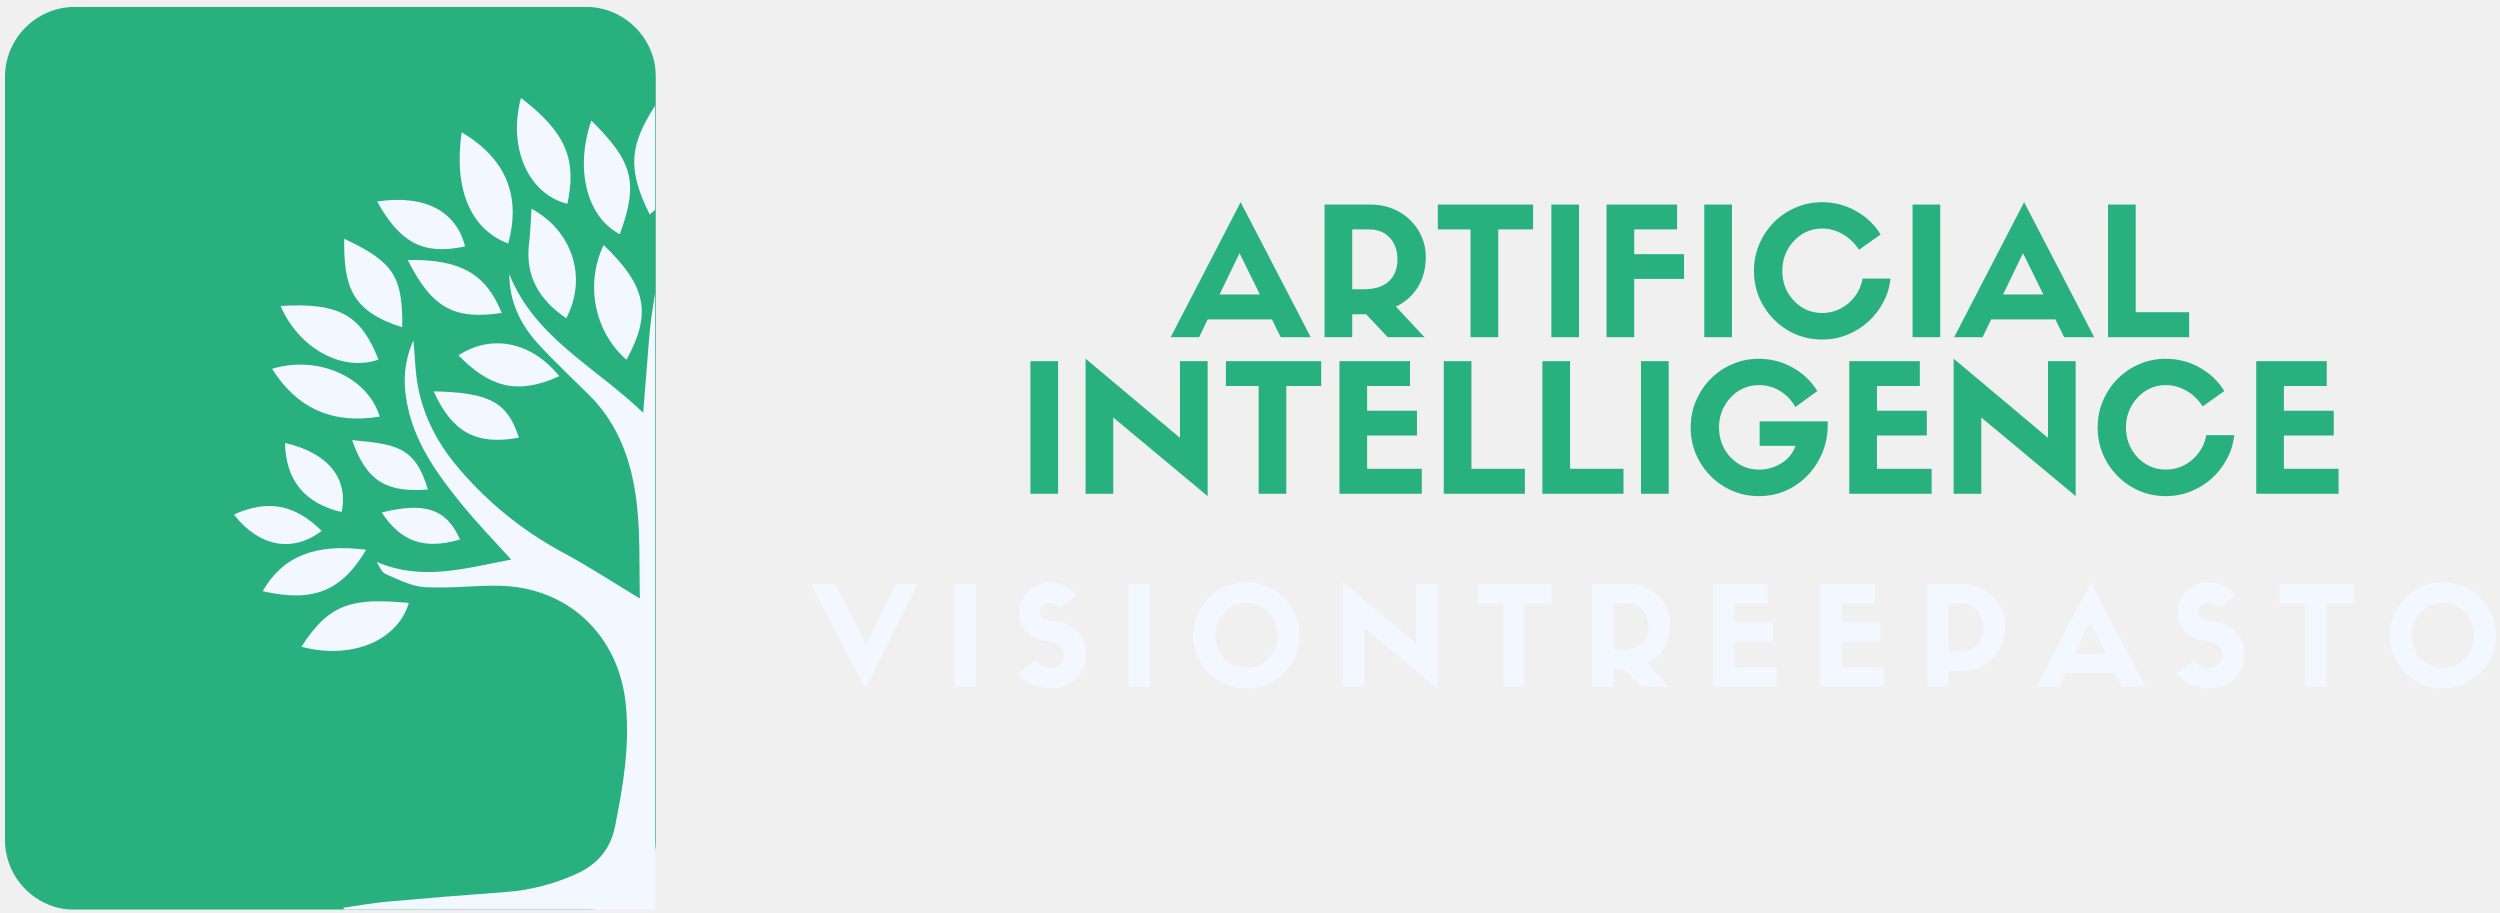
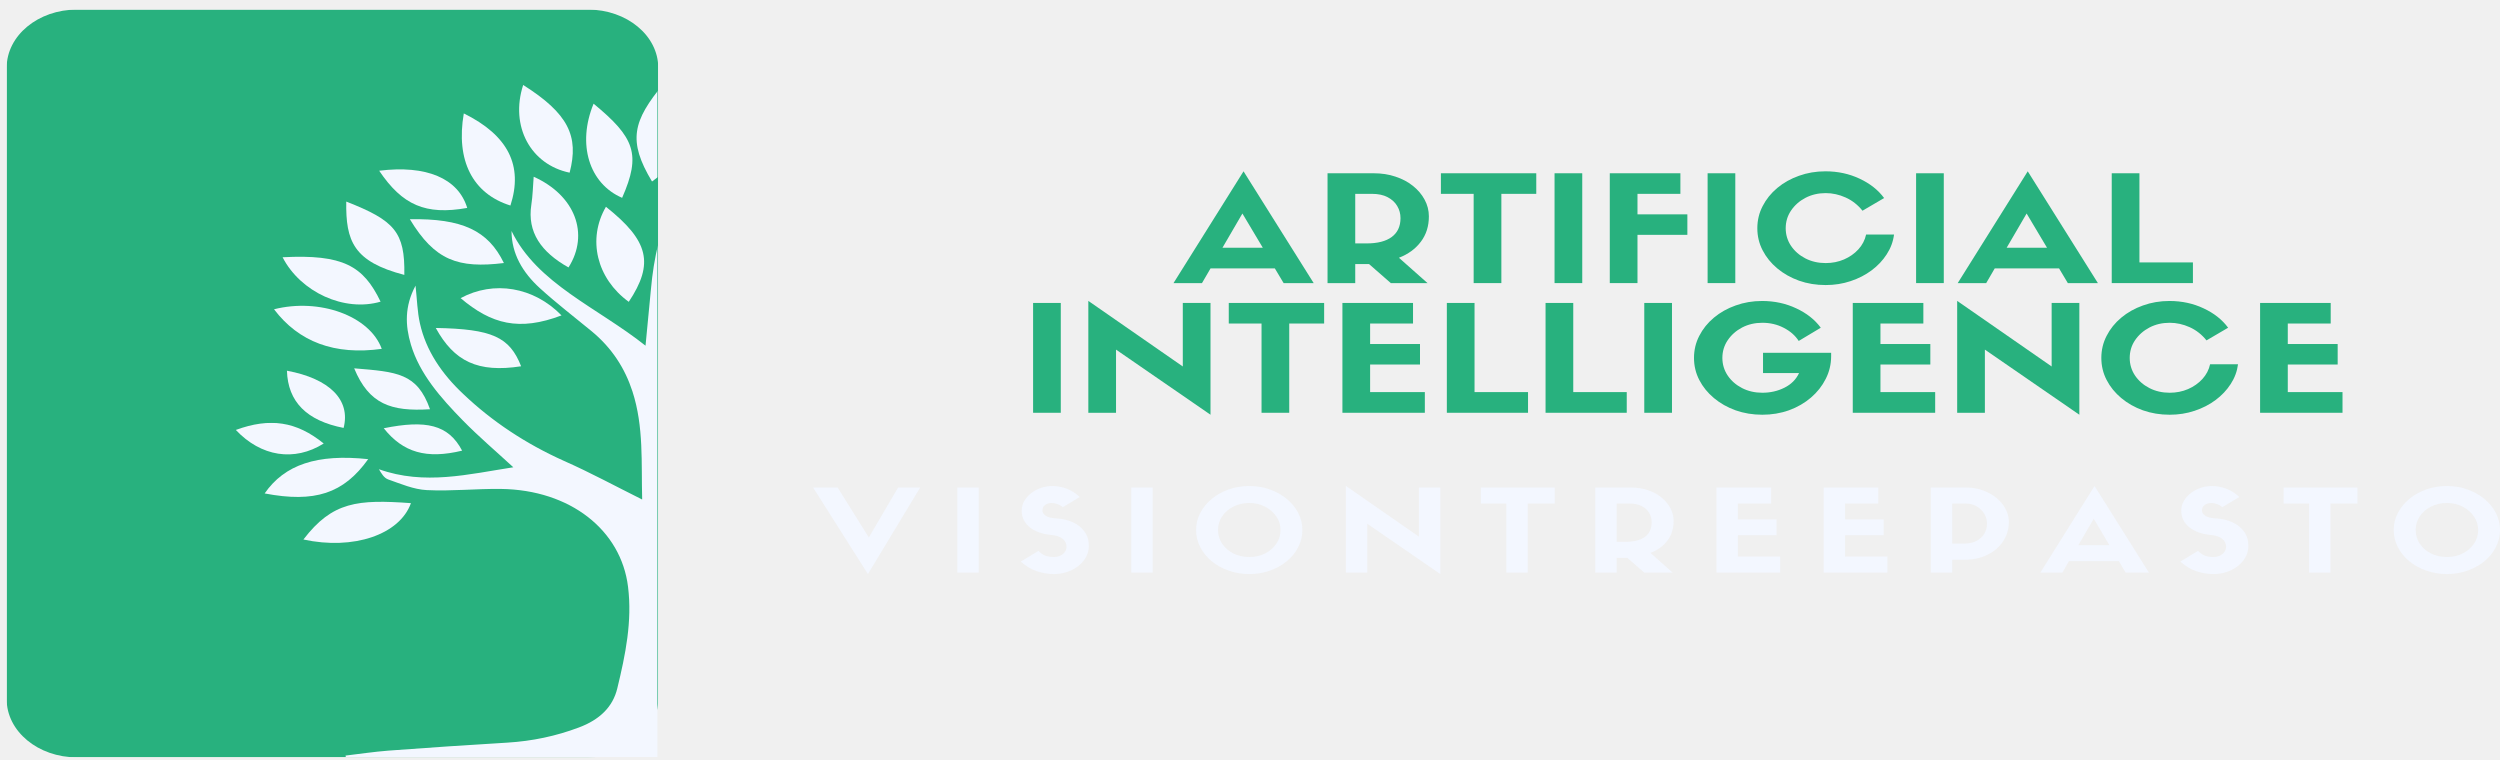
- <svg xmlns="http://www.w3.org/2000/svg" width="463" height="169" viewBox="0 0 463 169" fill="none">
-   <mask id="mask0_240_1175" style="mask-type:luminance" maskUnits="userSpaceOnUse" x="0" y="0" width="122" height="169">
-     <path d="M0.443 0.807H121.474V168.932H0.443V0.807Z" fill="white" />
+ <svg xmlns="http://www.w3.org/2000/svg" width="270" height="82" viewBox="0 0 270 82" fill="none">
+   <mask id="mask0_240_1175" style="mask-type:luminance" maskUnits="userSpaceOnUse" x="0" y="0" width="72" height="82">
+     <path d="M0.443 0.807H71.09V82H0.443V0.807Z" fill="white" />
  </mask>
  <g mask="url(#mask0_240_1175)">
-     <mask id="mask1_240_1175" style="mask-type:luminance" maskUnits="userSpaceOnUse" x="0" y="1" width="122" height="168">
-       <path d="M13.917 1.276H108.474C115.657 1.276 121.474 7.099 121.474 14.276V155.511C121.474 162.688 115.657 168.511 108.474 168.511H13.917C6.735 168.511 0.917 162.688 0.917 155.511V14.276C0.917 7.099 6.735 1.276 13.917 1.276Z" fill="white" />
+     <mask id="mask1_240_1175" style="mask-type:luminance" maskUnits="userSpaceOnUse" x="0" y="1" width="72" height="81">
+       <path d="M8.308 1.034H63.502C67.694 1.034 71.09 3.846 71.09 7.312V75.518C71.09 78.984 67.694 81.796 63.502 81.796H8.308C4.116 81.796 0.72 78.984 0.72 75.518V7.312C0.72 3.846 4.116 1.034 8.308 1.034Z" fill="white" />
    </mask>
    <g mask="url(#mask1_240_1175)">
-       <path d="M0.917 1.276H121.474V168.464H0.917V1.276Z" fill="#28B17E" />
+       <path d="M0.72 1.034H71.09V81.774H0.72V1.034Z" fill="#28B17E" />
    </g>
  </g>
-   <mask id="mask2_240_1175" style="mask-type:luminance" maskUnits="userSpaceOnUse" x="62" y="36" width="60" height="133">
-     <path d="M62.667 36.334H121.318V168.807H62.667V36.334Z" fill="white" />
+   <mask id="mask2_240_1175" style="mask-type:luminance" maskUnits="userSpaceOnUse" x="36" y="17" width="35" height="65">
+     <path d="M36.764 17.964H70.999V81.94H36.764V17.964Z" fill="white" />
  </mask>
  <g mask="url(#mask2_240_1175)">
-     <path d="M130.177 36.875C126.875 41.354 125.474 46.557 125.323 51.943C125.047 61.594 125.245 71.276 125.245 81.156C125.615 80.979 125.922 80.927 126.026 80.755C130.302 73.86 136.526 68.927 142.813 64.047C147.068 60.735 150.073 56.61 151.11 51.214C151.167 51.005 151.255 50.813 151.386 50.641C151.443 50.542 151.583 50.49 151.813 50.334C152.099 51.886 152.12 53.443 151.886 55.005C151.646 56.568 151.162 58.047 150.427 59.443C148.401 63.532 145.083 66.485 141.615 69.271C136.229 73.568 131.464 78.453 129.422 85.188C128.276 89.162 127.568 93.214 127.302 97.344C126.953 101.875 127.219 106.453 127.219 111.24C128.297 110.427 129.292 109.521 130.406 108.844C135.307 105.781 140.313 102.88 145.141 99.714C152.344 95.078 158.313 89.188 163.052 82.058C166.005 77.558 167.818 72.656 167.802 67.188C167.797 66.839 167.906 66.521 168.125 66.245C169.688 69.297 169.521 72.49 168.849 75.698C167.323 83 163.042 88.823 158.365 94.365C155.787 97.417 153.026 100.302 150.151 103.485C158.745 104.933 167.151 107.933 176.24 103.453C175.766 104.427 175.636 104.948 175.323 105.308C174.318 106.459 173.115 107.344 171.714 107.953C170.318 108.568 168.854 108.854 167.323 108.813C162.958 108.813 158.599 108.443 154.24 108.438C139.948 108.438 130.115 117.927 129.432 132.177C129.094 139.245 130.078 146.141 131.557 153.016C132.38 156.88 134.63 159.49 138.063 161.302C143.349 164.099 149.073 165.089 154.932 165.599C163.62 166.328 172.302 167.058 180.985 167.781C181.578 167.844 182.11 168.063 182.578 168.433H63.672L63.615 168.11C66.255 167.735 68.896 167.25 71.558 167C78.886 166.339 86.219 165.745 93.563 165.214C98.162 164.875 102.557 163.75 106.75 161.844C110.646 160.099 113.078 157.214 113.896 153.089C115.401 145.594 116.682 138.104 115.886 130.354C114.599 117.677 105.182 108.683 92.375 108.479C87.802 108.406 83.209 109.016 78.656 108.74C76.224 108.594 73.823 107.334 71.505 106.354C70.729 106.021 70.25 105.005 69.792 104.068C78.229 107.719 86.386 105.177 94.662 103.636C91.474 100.089 88.24 96.761 85.339 93.183C81.203 88.073 77.328 82.75 75.709 76.193C74.651 71.896 74.526 67.646 76.568 63.016C76.854 66.156 76.896 68.834 77.375 71.433C78.484 77.479 81.38 82.703 85.422 87.276C90.734 93.38 96.948 98.365 104.063 102.224C108.948 104.834 113.599 107.891 118.458 110.818C118.307 110.943 118.5 110.854 118.5 110.776C118.313 102.714 118.828 94.594 116.703 86.672C115.323 81.547 112.938 76.979 109.141 73.198C105.943 70.016 102.63 66.943 99.599 63.61C96.37 60.057 94.339 55.875 94.328 50.792C99.052 62.573 110.224 67.896 119.12 76.443C119.49 71.802 119.818 67.849 120.115 63.922C120.641 56.844 121.813 49.896 124.839 43.407C125.802 41.49 126.932 39.682 128.229 37.979C128.63 37.432 129.563 37.271 130.25 36.938L130.177 36.875Z" fill="#F3F7FF" />
+     <path d="M76.17 18.226C74.243 20.389 73.425 22.901 73.337 25.502C73.175 30.163 73.291 34.839 73.291 39.61C73.507 39.525 73.686 39.5 73.747 39.417C76.243 36.087 79.876 33.705 83.545 31.348C86.029 29.748 87.783 27.756 88.388 25.15C88.422 25.049 88.473 24.956 88.549 24.873C88.583 24.826 88.665 24.8 88.799 24.725C88.966 25.475 88.978 26.227 88.841 26.981C88.701 27.736 88.419 28.45 87.99 29.124C86.807 31.099 84.871 32.525 82.846 33.87C79.703 35.946 76.921 38.305 75.729 41.557C75.06 43.476 74.647 45.433 74.492 47.428C74.288 49.616 74.443 51.827 74.443 54.139C75.072 53.746 75.653 53.308 76.304 52.981C79.165 51.502 82.086 50.102 84.904 48.572C89.109 46.334 92.593 43.489 95.359 40.045C97.083 37.872 98.141 35.505 98.132 32.864C98.129 32.696 98.193 32.542 98.32 32.409C99.233 33.883 99.135 35.425 98.743 36.974C97.852 40.501 95.353 43.313 92.623 45.989C91.118 47.463 89.507 48.856 87.829 50.393C92.845 51.093 97.752 52.541 103.057 50.378C102.78 50.849 102.704 51.1 102.522 51.274C101.935 51.83 101.233 52.257 100.415 52.551C99.6 52.848 98.746 52.986 97.852 52.966C95.305 52.966 92.76 52.788 90.215 52.785C81.873 52.785 76.133 57.368 75.735 64.25C75.538 67.663 76.112 70.993 76.976 74.313C77.456 76.18 78.769 77.44 80.773 78.315C83.859 79.666 87.2 80.144 90.62 80.39C95.691 80.742 100.759 81.094 105.827 81.444C106.173 81.474 106.483 81.58 106.757 81.759H37.35L37.317 81.603C38.858 81.421 40.4 81.188 41.953 81.067C46.231 80.747 50.511 80.461 54.798 80.204C57.482 80.041 60.048 79.497 62.495 78.577C64.769 77.734 66.189 76.341 66.666 74.349C67.545 70.729 68.293 67.112 67.828 63.37C67.077 57.247 61.58 52.904 54.105 52.805C51.435 52.77 48.754 53.065 46.097 52.931C44.677 52.861 43.276 52.252 41.923 51.779C41.47 51.618 41.19 51.128 40.922 50.675C45.847 52.438 50.608 51.211 55.439 50.466C53.579 48.753 51.691 47.146 49.997 45.418C47.584 42.951 45.322 40.38 44.376 37.213C43.759 35.138 43.686 33.086 44.878 30.85C45.045 32.366 45.069 33.659 45.349 34.914C45.996 37.835 47.687 40.357 50.046 42.566C53.147 45.514 56.774 47.921 60.927 49.785C63.778 51.045 66.493 52.521 69.33 53.935C69.241 53.995 69.354 53.952 69.354 53.915C69.245 50.021 69.546 46.1 68.305 42.274C67.499 39.799 66.107 37.593 63.891 35.767C62.024 34.23 60.091 32.746 58.321 31.136C56.436 29.421 55.251 27.401 55.245 24.946C58.002 30.636 64.523 33.206 69.716 37.334C69.932 35.093 70.123 33.184 70.296 31.287C70.603 27.869 71.287 24.514 73.054 21.38C73.616 20.454 74.276 19.581 75.033 18.759C75.267 18.495 75.811 18.417 76.213 18.256L76.17 18.226Z" fill="#F3F7FF" />
  </g>
-   <mask id="mask3_240_1175" style="mask-type:luminance" maskUnits="userSpaceOnUse" x="117" y="17" width="5" height="24">
-     <path d="M117.333 17.807H121.318V40.333H117.333V17.807Z" fill="white" />
+   <mask id="mask3_240_1175" style="mask-type:luminance" maskUnits="userSpaceOnUse" x="68" y="9" width="3" height="11">
+     <path d="M68.673 9.017H70.999V19.896H68.673V9.017Z" fill="white" />
  </mask>
  <g mask="url(#mask3_240_1175)">
-     <path d="M120.323 39.724C115.766 30.557 116.792 26.177 122.459 17.854C128.026 26.656 127.855 33.323 120.323 39.724Z" fill="#F3F7FF" />
+     <path d="M70.418 19.601C67.758 15.175 68.357 13.059 71.664 9.04C74.914 13.291 74.814 16.51 70.418 19.601Z" fill="#F3F7FF" />
  </g>
-   <path d="M85.5 24.5C93.719 29.412 96.516 36.188 94.125 45.099C87.141 42.469 83.99 35.042 85.5 24.5Z" fill="#F3F7FF" />
-   <path d="M111.797 45.38C119.74 53 120.74 58.052 116.021 66.636C110.073 61.417 108.323 52.609 111.797 45.38Z" fill="#F3F7FF" />
-   <path d="M70.318 77.151C61.584 78.62 54.969 75.604 50.386 68.302C58.787 65.734 68.079 69.755 70.318 77.151Z" fill="#F3F7FF" />
-   <mask id="mask4_240_1175" style="mask-type:luminance" maskUnits="userSpaceOnUse" x="94" y="17" width="13" height="22">
-     <path d="M94.667 17.807H106.667V39H94.667V17.807Z" fill="white" />
+   <path d="M50.091 12.249C54.889 14.621 56.521 17.893 55.126 22.197C51.049 20.927 49.21 17.34 50.091 12.249Z" fill="#F3F7FF" />
+   <path d="M65.441 22.333C70.078 26.013 70.661 28.453 67.907 32.598C64.435 30.078 63.413 25.824 65.441 22.333Z" fill="#F3F7FF" />
+   <path d="M41.229 37.676C36.131 38.385 32.27 36.929 29.595 33.402C34.498 32.162 39.922 34.104 41.229 37.676Z" fill="#F3F7FF" />
+   <mask id="mask4_240_1175" style="mask-type:luminance" maskUnits="userSpaceOnUse" x="55" y="9" width="8" height="11">
+     <path d="M55.442 9.017H62.447V19.252H55.442V9.017Z" fill="white" />
  </mask>
  <g mask="url(#mask4_240_1175)">
-     <path d="M96.485 18.141C104.834 24.531 106.849 29.562 105.078 37.75C97.854 35.943 94.016 27.359 96.485 18.141Z" fill="#F3F7FF" />
+     <path d="M56.503 9.178C61.377 12.264 62.553 14.694 61.519 18.648C57.303 17.775 55.062 13.63 56.503 9.178Z" fill="#F3F7FF" />
  </g>
-   <path d="M109.51 22.323C117.109 29.891 118.349 33.636 114.792 43.375C108.677 40.198 106.427 31.38 109.51 22.323Z" fill="#F3F7FF" />
-   <path d="M55.823 119.787C61.193 111.302 65.865 110.797 75.719 111.656C73.62 118.719 65.058 122.214 55.823 119.787Z" fill="#F3F7FF" />
-   <path d="M104.87 58.943C99.797 55.505 97.208 51.057 97.995 44.912C98.255 42.88 98.287 40.818 98.427 38.662C106.083 42.802 108.802 51.453 104.87 58.943Z" fill="#F3F7FF" />
-   <path d="M70.099 66.599C63.406 68.964 55.302 64.484 51.969 56.667C63.167 55.964 66.917 58.594 70.099 66.599Z" fill="#F3F7FF" />
-   <path d="M67.808 101.818C63.25 109.521 57.927 111.62 48.651 109.484C52.339 103.042 58.355 100.594 67.808 101.818Z" fill="#F3F7FF" />
-   <path d="M74.495 60.615C65.094 57.656 63.636 53.047 63.75 44.214C72.672 48.443 74.641 50.99 74.495 60.615Z" fill="#F3F7FF" />
-   <path d="M75.516 48.156C85.208 47.974 90 50.677 92.917 57.958C84.438 59.208 80.13 57.386 75.516 48.156Z" fill="#F3F7FF" />
-   <path d="M103.578 69.672C95.74 73.26 90.615 71.651 84.906 65.807C91.047 61.802 98.438 63.286 103.578 69.672Z" fill="#F3F7FF" />
-   <path d="M86.13 45.636C78.396 47.307 74.13 44.99 69.839 37.318C78.552 36 84.469 39.011 86.13 45.636Z" fill="#F3F7FF" />
-   <path d="M80.312 72.479C90.729 72.708 93.963 74.474 96.104 81.047C88.099 82.552 83.703 79.953 80.312 72.479Z" fill="#F3F7FF" />
-   <path d="M63.261 94.833C56.427 93.224 52.948 88.99 52.776 82.042C60.688 83.823 64.589 88.578 63.261 94.833Z" fill="#F3F7FF" />
-   <path d="M79.245 90.656C72.047 91.198 67.964 89.547 65.214 81.505C73.12 82.302 76.87 82.537 79.245 90.656Z" fill="#F3F7FF" />
-   <mask id="mask5_240_1175" style="mask-type:luminance" maskUnits="userSpaceOnUse" x="43" y="93" width="17" height="9">
-     <path d="M43.318 93.667H60V101.667H43.318V93.667Z" fill="white" />
+   <path d="M64.107 11.198C68.542 14.853 69.266 16.661 67.189 21.365C63.62 19.83 62.307 15.572 64.107 11.198Z" fill="#F3F7FF" />
+   <path d="M32.769 58.266C35.903 54.169 38.63 53.925 44.382 54.34C43.157 57.75 38.159 59.438 32.769 58.266Z" fill="#F3F7FF" />
+   <path d="M61.398 28.883C58.437 27.223 56.926 25.075 57.385 22.107C57.537 21.126 57.555 20.13 57.637 19.088C62.106 21.088 63.693 25.266 61.398 28.883Z" fill="#F3F7FF" />
+   <path d="M41.102 32.58C37.195 33.722 32.465 31.559 30.519 27.784C37.055 27.444 39.244 28.714 41.102 32.58Z" fill="#F3F7FF" />
+   <path d="M39.764 49.589C37.104 53.309 33.997 54.322 28.582 53.291C30.735 50.18 34.246 48.997 39.764 49.589Z" fill="#F3F7FF" />
+   <path d="M43.667 29.69C38.18 28.261 37.329 26.035 37.396 21.77C42.603 23.812 43.752 25.042 43.667 29.69Z" fill="#F3F7FF" />
+   <path d="M44.264 23.674C49.921 23.585 52.718 24.891 54.421 28.407C49.471 29.011 46.957 28.131 44.264 23.674Z" fill="#F3F7FF" />
+   <path d="M60.644 34.064C56.068 35.797 53.077 35.02 49.745 32.198C53.329 30.264 57.643 30.98 60.644 34.064Z" fill="#F3F7FF" />
+   <path d="M50.459 22.456C45.945 23.264 43.455 22.145 40.95 18.439C46.036 17.803 49.489 19.257 50.459 22.456Z" fill="#F3F7FF" />
+   <path d="M47.063 35.42C53.144 35.531 55.032 36.383 56.281 39.557C51.608 40.284 49.043 39.029 47.063 35.42Z" fill="#F3F7FF" />
+   <path d="M37.11 46.215C33.121 45.438 31.091 43.393 30.99 40.038C35.608 40.898 37.885 43.194 37.11 46.215Z" fill="#F3F7FF" />
+   <path d="M46.441 44.198C42.239 44.46 39.856 43.662 38.251 39.779C42.865 40.164 45.054 40.277 46.441 44.198Z" fill="#F3F7FF" />
+   <mask id="mask5_240_1175" style="mask-type:luminance" maskUnits="userSpaceOnUse" x="25" y="45" width="11" height="5">
+     <path d="M25.469 45.652H35.207V49.516H25.469V45.652Z" fill="white" />
  </mask>
  <g mask="url(#mask5_240_1175)">
-     <path d="M59.578 98.318C54.141 102.448 47.974 101.261 43.318 95.287C49.636 92.484 54.526 93.365 59.578 98.318Z" fill="#F3F7FF" />
+     <path d="M34.961 47.898C31.787 49.893 28.187 49.319 25.469 46.434C29.157 45.081 32.012 45.506 34.961 47.898Z" fill="#F3F7FF" />
  </g>
-   <path d="M70.688 94.906C78.479 93.011 82.63 94.047 85.188 99.917C78.588 101.849 74.276 100.349 70.688 94.906Z" fill="#F3F7FF" />
-   <path d="M160.439 119.328L165.856 108.162H169.939L160.272 127.516L150.126 108.162H154.668L160.439 119.328Z" fill="#F3F7FF" />
-   <path d="M180.771 108.162V127.182H176.813V108.162H180.771Z" fill="#F3F7FF" />
-   <path d="M194.162 118.766C192.506 118.573 191.188 117.995 190.204 117.036C189.214 116.068 188.725 114.828 188.725 113.328C188.725 112.526 188.891 111.786 189.225 111.12C189.558 110.443 189.996 109.859 190.537 109.37C191.089 108.87 191.694 108.49 192.35 108.224C193.001 107.964 193.662 107.828 194.329 107.828C195.272 107.828 196.173 108.026 197.037 108.411C197.912 108.802 198.714 109.427 199.454 110.286L196.329 112.557C196.079 112.281 195.766 112.057 195.391 111.891C195.016 111.714 194.662 111.62 194.329 111.62C193.798 111.62 193.371 111.776 193.037 112.078C192.714 112.37 192.558 112.781 192.558 113.307C192.558 113.724 192.746 114.109 193.121 114.453C193.506 114.802 194.204 115.01 195.204 115.078C196.298 115.151 197.292 115.432 198.183 115.932C199.084 116.422 199.798 117.109 200.329 117.995C200.871 118.885 201.141 119.943 201.141 121.161C201.141 122.385 200.834 123.484 200.225 124.453C199.626 125.411 198.834 126.161 197.85 126.703C196.876 127.245 195.829 127.516 194.704 127.516C193.621 127.516 192.548 127.297 191.496 126.87C190.438 126.427 189.459 125.714 188.558 124.724L191.829 122.328C192.256 122.87 192.704 123.24 193.162 123.432C193.631 123.615 194.147 123.703 194.704 123.703C195.355 123.703 195.902 123.484 196.35 123.036C196.792 122.578 197.016 122.047 197.016 121.432C197.016 120.672 196.766 120.057 196.266 119.599C195.777 119.141 195.079 118.865 194.162 118.766Z" fill="#F3F7FF" />
-   <path d="M212.953 108.162V127.182H208.995V108.162H212.953Z" fill="#F3F7FF" />
-   <path d="M230.844 127.516C229.48 127.516 228.204 127.255 227.011 126.745C225.813 126.234 224.766 125.531 223.865 124.641C222.975 123.74 222.271 122.693 221.761 121.495C221.245 120.302 220.99 119.026 220.99 117.661C220.99 116.302 221.245 115.031 221.761 113.849C222.271 112.672 222.975 111.63 223.865 110.724C224.766 109.823 225.808 109.115 226.99 108.599C228.183 108.089 229.459 107.828 230.824 107.828C232.183 107.828 233.454 108.089 234.636 108.599C235.829 109.115 236.876 109.823 237.782 110.724C238.683 111.63 239.386 112.672 239.886 113.849C240.396 115.031 240.657 116.302 240.657 117.661C240.657 119.026 240.396 120.302 239.886 121.495C239.386 122.693 238.683 123.74 237.782 124.641C236.876 125.531 235.834 126.234 234.657 126.745C233.475 127.255 232.204 127.516 230.844 127.516ZM230.824 111.62C229.74 111.62 228.761 111.891 227.886 112.432C227.011 112.974 226.313 113.703 225.803 114.62C225.303 115.526 225.053 116.536 225.053 117.661C225.053 118.786 225.303 119.807 225.803 120.724C226.313 121.641 227.011 122.37 227.886 122.911C228.761 123.443 229.745 123.703 230.844 123.703C231.912 123.703 232.886 123.443 233.761 122.911C234.636 122.37 235.329 121.641 235.844 120.724C236.355 119.807 236.615 118.786 236.615 117.661C236.615 116.536 236.35 115.526 235.824 114.62C235.308 113.703 234.615 112.974 233.74 112.432C232.865 111.891 231.891 111.62 230.824 111.62Z" fill="#F3F7FF" />
-   <path d="M262.225 119.162V108.162H266.184V127.516L252.663 116.266V127.182H248.705V107.807L262.225 119.162Z" fill="#F3F7FF" />
-   <path d="M282.348 127.182H278.39V111.745H273.682V108.162H287.348V111.745H282.348V127.182Z" fill="#F3F7FF" />
-   <path d="M300.781 123.891H298.802V127.182H294.844V108.162H301.448C302.573 108.162 303.604 108.36 304.552 108.745C305.51 109.12 306.344 109.656 307.052 110.349C307.771 111.047 308.333 111.844 308.74 112.745C309.141 113.651 309.344 114.615 309.344 115.641C309.344 117.349 308.958 118.818 308.198 120.037C307.432 121.261 306.385 122.177 305.052 122.787L309.156 127.182H303.906L300.781 123.891ZM298.802 120.307H300.427C301.995 120.307 303.198 119.943 304.031 119.203C304.865 118.453 305.281 117.37 305.281 115.953C305.281 115.177 305.125 114.474 304.823 113.849C304.516 113.214 304.057 112.703 303.448 112.328C302.849 111.943 302.099 111.745 301.198 111.745H298.802V120.307Z" fill="#F3F7FF" />
-   <path d="M329.068 127.182H317.276V108.162H327.38V111.745H321.234V115.287H328.38V118.828H321.234V123.599H329.068V127.182Z" fill="#F3F7FF" />
-   <path d="M348.897 127.182H337.105V108.162H347.209V111.745H341.063V115.287H348.209V118.828H341.063V123.599H348.897V127.182Z" fill="#F3F7FF" />
-   <path d="M360.892 127.182H356.934V108.162H363.413C364.59 108.162 365.663 108.386 366.622 108.828C367.59 109.261 368.434 109.839 369.142 110.557C369.851 111.281 370.398 112.099 370.788 113.016C371.174 113.922 371.372 114.86 371.372 115.828C371.372 117.443 371.017 118.891 370.309 120.182C369.611 121.464 368.648 122.469 367.413 123.203C366.174 123.943 364.757 124.307 363.163 124.307H360.892V127.182ZM360.892 120.703H363.059C363.976 120.703 364.752 120.505 365.392 120.099C366.028 119.698 366.507 119.156 366.83 118.474C367.163 117.797 367.33 117.047 367.33 116.224C367.33 115.49 367.168 114.781 366.851 114.099C366.528 113.422 366.069 112.86 365.476 112.412C364.877 111.969 364.148 111.745 363.288 111.745H360.892V120.703Z" fill="#F3F7FF" />
-   <path d="M392.974 127.182L391.724 124.62H382.495L381.287 127.182H377.204L387.224 107.828L397.287 127.182H392.974ZM387.079 115.141L384.224 121.057H389.974L387.079 115.141Z" fill="#F3F7FF" />
-   <path d="M408.708 118.766C407.051 118.573 405.734 117.995 404.749 117.036C403.76 116.068 403.27 114.828 403.27 113.328C403.27 112.526 403.437 111.786 403.77 111.12C404.104 110.443 404.541 109.859 405.083 109.37C405.635 108.87 406.239 108.49 406.895 108.224C407.546 107.964 408.208 107.828 408.874 107.828C409.817 107.828 410.718 108.026 411.583 108.411C412.458 108.802 413.26 109.427 413.999 110.286L410.874 112.557C410.624 112.281 410.312 112.057 409.937 111.891C409.562 111.714 409.208 111.62 408.874 111.62C408.343 111.62 407.916 111.776 407.583 112.078C407.26 112.37 407.104 112.781 407.104 113.307C407.104 113.724 407.291 114.109 407.666 114.453C408.051 114.802 408.749 115.01 409.749 115.078C410.843 115.151 411.838 115.432 412.729 115.932C413.63 116.422 414.343 117.109 414.874 117.995C415.416 118.885 415.687 119.943 415.687 121.161C415.687 122.385 415.38 123.484 414.77 124.453C414.171 125.411 413.38 126.161 412.395 126.703C411.421 127.245 410.374 127.516 409.249 127.516C408.166 127.516 407.093 127.297 406.041 126.87C404.984 126.427 404.005 125.714 403.104 124.724L406.374 122.328C406.801 122.87 407.249 123.24 407.708 123.432C408.176 123.615 408.692 123.703 409.249 123.703C409.9 123.703 410.447 123.484 410.895 123.036C411.338 122.578 411.562 122.047 411.562 121.432C411.562 120.672 411.312 120.057 410.812 119.599C410.322 119.141 409.624 118.865 408.708 118.766Z" fill="#F3F7FF" />
-   <path d="M430.874 127.182H426.915V111.745H422.207V108.162H435.874V111.745H430.874V127.182Z" fill="#F3F7FF" />
-   <path d="M452.432 127.516C451.068 127.516 449.792 127.255 448.599 126.745C447.401 126.234 446.354 125.531 445.453 124.641C444.562 123.74 443.859 122.693 443.349 121.495C442.833 120.302 442.578 119.026 442.578 117.661C442.578 116.302 442.833 115.031 443.349 113.849C443.859 112.672 444.562 111.63 445.453 110.724C446.354 109.823 447.396 109.115 448.578 108.599C449.771 108.089 451.047 107.828 452.411 107.828C453.771 107.828 455.042 108.089 456.224 108.599C457.417 109.115 458.464 109.823 459.37 110.724C460.271 111.63 460.974 112.672 461.474 113.849C461.984 115.031 462.245 116.302 462.245 117.661C462.245 119.026 461.984 120.302 461.474 121.495C460.974 122.693 460.271 123.74 459.37 124.641C458.464 125.531 457.422 126.234 456.245 126.745C455.063 127.255 453.792 127.516 452.432 127.516ZM452.411 111.62C451.328 111.62 450.349 111.891 449.474 112.432C448.599 112.974 447.901 113.703 447.391 114.62C446.891 115.526 446.641 116.536 446.641 117.661C446.641 118.786 446.891 119.807 447.391 120.724C447.901 121.641 448.599 122.37 449.474 122.911C450.349 123.443 451.333 123.703 452.432 123.703C453.5 123.703 454.474 123.443 455.349 122.911C456.224 122.37 456.917 121.641 457.432 120.724C457.943 119.807 458.203 118.786 458.203 117.661C458.203 116.536 457.938 115.526 457.411 114.62C456.896 113.703 456.203 112.974 455.328 112.432C454.453 111.891 453.479 111.62 452.411 111.62Z" fill="#F3F7FF" />
-   <path d="M237.185 62.446L235.56 59.154H223.664L222.08 62.446H216.81L229.768 37.446L242.747 62.446H237.185ZM229.56 46.883L225.872 54.529H233.33L229.56 46.883Z" fill="#28B17E" />
-   <path d="M252.998 58.196H250.435V62.446H245.31V37.883H253.852C255.31 37.883 256.649 38.133 257.873 38.633C259.107 39.123 260.185 39.811 261.102 40.696C262.029 41.587 262.753 42.613 263.268 43.779C263.794 44.946 264.06 46.196 264.06 47.529C264.06 49.738 263.56 51.633 262.56 53.217C261.57 54.8 260.227 55.988 258.518 56.779L263.81 62.446H257.018L252.998 58.196ZM250.435 53.571H252.539C254.565 53.571 256.112 53.092 257.185 52.133C258.268 51.165 258.81 49.758 258.81 47.925C258.81 46.925 258.607 46.024 258.206 45.217C257.815 44.399 257.227 43.738 256.435 43.238C255.654 42.738 254.69 42.488 253.539 42.488H250.435V53.571Z" fill="#28B17E" />
-   <path d="M277.472 62.446H272.347V42.488H266.285V37.883H283.931V42.488H277.472V62.446Z" fill="#28B17E" />
-   <path d="M292.438 37.883V62.446H287.313V37.883H292.438Z" fill="#28B17E" />
-   <path d="M302.658 62.446H297.533V37.883H310.596V42.488H302.658V47.071H311.887V51.654H302.658V62.446Z" fill="#28B17E" />
-   <path d="M320.758 37.883V62.446H315.633V37.883H320.758Z" fill="#28B17E" />
-   <path d="M344.958 51.592H350.125C349.958 53.175 349.505 54.649 348.771 56.008C348.047 57.373 347.114 58.566 345.979 59.592C344.838 60.623 343.541 61.425 342.083 62.008C340.635 62.592 339.104 62.883 337.479 62.883C335.713 62.883 334.067 62.555 332.541 61.904C331.01 61.238 329.672 60.321 328.521 59.154C327.364 57.988 326.463 56.644 325.812 55.113C325.156 53.587 324.833 51.941 324.833 50.175C324.833 48.415 325.156 46.769 325.812 45.238C326.463 43.696 327.364 42.342 328.521 41.175C329.672 40.008 331.01 39.102 332.541 38.446C334.067 37.779 335.698 37.446 337.437 37.446C339.729 37.446 341.833 37.998 343.75 39.092C345.677 40.175 347.192 41.623 348.291 43.425L344.291 46.258C343.416 44.941 342.375 43.956 341.166 43.3C339.968 42.649 338.739 42.321 337.479 42.321C336.104 42.321 334.854 42.675 333.729 43.383C332.614 44.092 331.729 45.045 331.062 46.238C330.406 47.42 330.083 48.733 330.083 50.175C330.083 51.608 330.406 52.92 331.062 54.113C331.729 55.295 332.614 56.233 333.729 56.925C334.854 57.623 336.104 57.967 337.479 57.967C338.698 57.967 339.833 57.696 340.875 57.154C341.927 56.602 342.817 55.842 343.541 54.883C344.26 53.925 344.734 52.831 344.958 51.592Z" fill="#28B17E" />
-   <path d="M359.333 37.883V62.446H354.208V37.883H359.333Z" fill="#28B17E" />
-   <path d="M382.282 62.446L380.657 59.154H368.761L367.178 62.446H361.907L374.866 37.446L387.845 62.446H382.282ZM374.657 46.883L370.97 54.529H378.428L374.657 46.883Z" fill="#28B17E" />
-   <path d="M390.407 37.883H395.532V57.821H405.428V62.446H390.407V37.883Z" fill="#28B17E" />
-   <path d="M195.956 66.883V91.446H190.831V66.883H195.956Z" fill="#28B17E" />
-   <path d="M218.53 81.092V66.884H223.655V91.884L206.176 77.321V91.446H201.051V66.425L218.53 81.092Z" fill="#28B17E" />
-   <path d="M238.224 91.446H233.099V71.488H227.037V66.883H244.682V71.488H238.224V91.446Z" fill="#28B17E" />
-   <path d="M263.315 91.446H248.065V66.883H261.127V71.488H253.19V76.071H262.419V80.654H253.19V86.821H263.315V91.446Z" fill="#28B17E" />
-   <path d="M267.385 66.883H272.51V86.821H282.406V91.446H267.385V66.883Z" fill="#28B17E" />
-   <path d="M285.65 66.883H290.775V86.821H300.671V91.446H285.65V66.883Z" fill="#28B17E" />
-   <path d="M309.04 66.883V91.446H303.915V66.883H309.04Z" fill="#28B17E" />
-   <path d="M338.489 78.029V78.779C338.489 80.587 338.156 82.279 337.489 83.863C336.833 85.446 335.927 86.842 334.76 88.05C333.593 89.258 332.239 90.207 330.698 90.883C329.156 91.55 327.51 91.883 325.76 91.883C323.994 91.883 322.349 91.555 320.823 90.904C319.291 90.238 317.953 89.321 316.802 88.154C315.646 86.988 314.744 85.644 314.093 84.113C313.437 82.587 313.114 80.941 313.114 79.175C313.114 77.415 313.437 75.769 314.093 74.238C314.744 72.696 315.646 71.342 316.802 70.175C317.953 69.008 319.291 68.102 320.823 67.446C322.349 66.779 323.979 66.446 325.718 66.446C328.01 66.446 330.114 66.998 332.031 68.092C333.958 69.175 335.474 70.623 336.573 72.425L332.489 75.383C331.849 74.175 330.927 73.196 329.718 72.446C328.521 71.696 327.203 71.321 325.76 71.321C324.385 71.321 323.135 71.675 322.01 72.383C320.896 73.092 320.01 74.045 319.343 75.238C318.687 76.42 318.364 77.733 318.364 79.175C318.364 80.608 318.687 81.92 319.343 83.113C320.01 84.295 320.896 85.233 322.01 85.925C323.135 86.623 324.385 86.967 325.76 86.967C327.244 86.967 328.604 86.592 329.843 85.842C331.093 85.092 331.994 84.003 332.552 82.571H325.885V78.029H338.489Z" fill="#28B17E" />
-   <path d="M357.739 91.446H342.489V66.883H355.551V71.488H347.614V76.071H356.843V80.654H347.614V86.821H357.739V91.446Z" fill="#28B17E" />
-   <path d="M379.288 81.092V66.884H384.413V91.884L366.934 77.321V91.446H361.809V66.425L379.288 81.092Z" fill="#28B17E" />
-   <path d="M408.607 80.592H413.774C413.607 82.175 413.154 83.649 412.419 85.008C411.695 86.373 410.763 87.566 409.628 88.592C408.487 89.623 407.19 90.425 405.732 91.008C404.284 91.592 402.753 91.883 401.128 91.883C399.362 91.883 397.716 91.555 396.19 90.904C394.659 90.238 393.32 89.321 392.169 88.154C391.013 86.988 390.112 85.644 389.461 84.113C388.805 82.587 388.482 80.941 388.482 79.175C388.482 77.415 388.805 75.769 389.461 74.238C390.112 72.696 391.013 71.342 392.169 70.175C393.32 69.008 394.659 68.102 396.19 67.446C397.716 66.779 399.347 66.446 401.086 66.446C403.378 66.446 405.482 66.998 407.399 68.092C409.326 69.175 410.841 70.623 411.94 72.425L407.94 75.258C407.065 73.941 406.024 72.957 404.815 72.3C403.617 71.649 402.388 71.321 401.128 71.321C399.753 71.321 398.503 71.675 397.378 72.383C396.263 73.092 395.378 74.045 394.711 75.238C394.055 76.42 393.732 77.733 393.732 79.175C393.732 80.608 394.055 81.92 394.711 83.113C395.378 84.295 396.263 85.233 397.378 85.925C398.503 86.623 399.753 86.967 401.128 86.967C402.347 86.967 403.482 86.696 404.524 86.154C405.576 85.602 406.466 84.842 407.19 83.883C407.909 82.925 408.383 81.832 408.607 80.592Z" fill="#28B17E" />
-   <path d="M433.106 91.446H417.856V66.883H430.918V71.488H422.981V76.071H432.21V80.654H422.981V86.821H433.106V91.446Z" fill="#28B17E" />
+   <path d="M41.445 46.251C45.993 45.335 48.416 45.836 49.909 48.67C46.057 49.603 43.54 48.879 41.445 46.251Z" fill="#F3F7FF" />
+   <path d="M93.834 58.045L96.996 52.652H99.379L93.737 61.999L87.814 52.652H90.466L93.834 58.045Z" fill="#F3F7FF" />
+   <path d="M105.702 52.652V61.838H103.391V52.652H105.702Z" fill="#F3F7FF" />
+   <path d="M113.518 57.773C112.551 57.68 111.782 57.401 111.208 56.938C110.63 56.47 110.344 55.871 110.344 55.147C110.344 54.76 110.442 54.403 110.636 54.081C110.831 53.754 111.086 53.472 111.402 53.236C111.725 52.994 112.077 52.81 112.46 52.682C112.84 52.556 113.226 52.491 113.616 52.491C114.166 52.491 114.692 52.587 115.196 52.773C115.707 52.961 116.175 53.263 116.607 53.678L114.783 54.775C114.637 54.642 114.455 54.533 114.236 54.453C114.017 54.367 113.81 54.322 113.616 54.322C113.305 54.322 113.056 54.398 112.862 54.543C112.673 54.684 112.582 54.883 112.582 55.137C112.582 55.338 112.691 55.524 112.91 55.69C113.135 55.859 113.543 55.959 114.126 55.992C114.765 56.027 115.345 56.163 115.865 56.405C116.391 56.641 116.808 56.973 117.118 57.401C117.434 57.831 117.592 58.342 117.592 58.93C117.592 59.521 117.413 60.052 117.057 60.52C116.707 60.983 116.245 61.345 115.671 61.606C115.102 61.868 114.491 61.999 113.834 61.999C113.202 61.999 112.576 61.893 111.962 61.687C111.345 61.473 110.773 61.128 110.247 60.651L112.156 59.493C112.406 59.755 112.667 59.934 112.935 60.027C113.208 60.115 113.509 60.157 113.834 60.157C114.214 60.157 114.534 60.052 114.795 59.836C115.054 59.614 115.184 59.358 115.184 59.061C115.184 58.694 115.038 58.397 114.746 58.175C114.461 57.954 114.053 57.821 113.518 57.773Z" fill="#F3F7FF" />
+   <path d="M124.487 52.652V61.838H122.176V52.652H124.487Z" fill="#F3F7FF" />
+   <path d="M134.93 61.999C134.133 61.999 133.388 61.873 132.692 61.626C131.993 61.38 131.382 61.04 130.856 60.61C130.336 60.175 129.926 59.669 129.628 59.091C129.327 58.515 129.178 57.899 129.178 57.24C129.178 56.583 129.327 55.97 129.628 55.399C129.926 54.83 130.336 54.327 130.856 53.889C131.382 53.454 131.99 53.112 132.68 52.863C133.376 52.617 134.121 52.491 134.918 52.491C135.711 52.491 136.453 52.617 137.143 52.863C137.839 53.112 138.45 53.454 138.979 53.889C139.505 54.327 139.916 54.83 140.207 55.399C140.505 55.97 140.657 56.583 140.657 57.24C140.657 57.899 140.505 58.515 140.207 59.091C139.916 59.669 139.505 60.175 138.979 60.61C138.45 61.04 137.842 61.38 137.155 61.626C136.465 61.873 135.723 61.999 134.93 61.999ZM134.918 54.322C134.285 54.322 133.714 54.453 133.203 54.715C132.692 54.976 132.285 55.328 131.987 55.771C131.695 56.209 131.549 56.697 131.549 57.24C131.549 57.783 131.695 58.276 131.987 58.719C132.285 59.161 132.692 59.514 133.203 59.775C133.714 60.032 134.288 60.157 134.93 60.157C135.553 60.157 136.121 60.032 136.632 59.775C137.143 59.514 137.547 59.161 137.848 58.719C138.146 58.276 138.298 57.783 138.298 57.24C138.298 56.697 138.143 56.209 137.836 55.771C137.535 55.328 137.131 54.976 136.62 54.715C136.109 54.453 135.541 54.322 134.918 54.322Z" fill="#F3F7FF" />
+   <path d="M153.248 57.964V52.652H155.558V61.999L147.666 56.566V61.838H145.355V52.481L153.248 57.964Z" fill="#F3F7FF" />
+   <path d="M164.993 61.838H162.682V54.382H159.934V52.652H167.911V54.382H164.993V61.838Z" fill="#F3F7FF" />
+   <path d="M175.753 60.248H174.598V61.838H172.287V52.652H176.142C176.799 52.652 177.401 52.747 177.954 52.934C178.513 53.115 179 53.374 179.413 53.708C179.833 54.045 180.161 54.43 180.398 54.865C180.632 55.303 180.751 55.768 180.751 56.264C180.751 57.089 180.526 57.798 180.082 58.387C179.635 58.978 179.024 59.42 178.246 59.715L180.641 61.838H177.577L175.753 60.248ZM174.598 58.517H175.546C176.461 58.517 177.163 58.341 177.65 57.984C178.136 57.622 178.38 57.099 178.38 56.415C178.38 56.04 178.288 55.7 178.112 55.398C177.933 55.092 177.665 54.845 177.309 54.664C176.96 54.478 176.522 54.382 175.996 54.382H174.598V58.517Z" fill="#F3F7FF" />
+   <path d="M192.264 61.838H185.381V52.652H191.279V54.382H187.691V56.093H191.862V57.803H187.691V60.107H192.264V61.838Z" fill="#F3F7FF" />
+   <path d="M203.838 61.838H196.955V52.652H202.853V54.382H199.266V56.093H203.437V57.803H199.266V60.107H203.838V61.838Z" fill="#F3F7FF" />
+   <path d="M210.84 61.838H208.529V52.652H212.311C212.998 52.652 213.625 52.76 214.184 52.974C214.749 53.183 215.242 53.462 215.655 53.809C216.069 54.158 216.388 54.553 216.616 54.996C216.841 55.434 216.957 55.886 216.957 56.354C216.957 57.134 216.75 57.833 216.336 58.457C215.929 59.076 215.367 59.561 214.646 59.916C213.923 60.273 213.096 60.449 212.165 60.449H210.84V61.838ZM210.84 58.709H212.105C212.64 58.709 213.093 58.613 213.466 58.417C213.837 58.223 214.117 57.962 214.306 57.632C214.5 57.305 214.597 56.943 214.597 56.545C214.597 56.191 214.503 55.849 214.318 55.519C214.129 55.192 213.862 54.921 213.515 54.704C213.166 54.49 212.74 54.382 212.238 54.382H210.84V58.709Z" fill="#F3F7FF" />
+   <path d="M229.566 61.838L228.837 60.6H223.45L222.744 61.838H220.361L226.21 52.491L232.084 61.838H229.566ZM226.125 56.022L224.459 58.88H227.815L226.125 56.022Z" fill="#F3F7FF" />
+   <path d="M238.75 57.773C237.783 57.68 237.014 57.401 236.44 56.938C235.862 56.47 235.576 55.871 235.576 55.147C235.576 54.76 235.674 54.403 235.868 54.081C236.063 53.754 236.318 53.472 236.634 53.236C236.957 52.994 237.309 52.81 237.692 52.682C238.072 52.556 238.458 52.491 238.847 52.491C239.398 52.491 239.924 52.587 240.428 52.773C240.939 52.961 241.407 53.263 241.839 53.678L240.015 54.775C239.869 54.642 239.687 54.533 239.468 54.453C239.249 54.367 239.042 54.322 238.847 54.322C238.537 54.322 238.288 54.398 238.094 54.543C237.905 54.684 237.814 54.883 237.814 55.137C237.814 55.338 237.923 55.524 238.142 55.69C238.367 55.859 238.775 55.959 239.358 55.992C239.997 56.027 240.577 56.163 241.097 56.405C241.623 56.641 242.04 56.973 242.35 57.401C242.666 57.831 242.824 58.342 242.824 58.93C242.824 59.521 242.645 60.052 242.289 60.52C241.939 60.983 241.477 61.345 240.903 61.606C240.334 61.868 239.723 61.999 239.066 61.999C238.434 61.999 237.808 61.893 237.194 61.687C236.576 61.473 236.005 61.128 235.479 60.651L237.388 59.493C237.638 59.755 237.899 59.934 238.166 60.027C238.44 60.115 238.741 60.157 239.066 60.157C239.446 60.157 239.766 60.052 240.027 59.836C240.285 59.614 240.416 59.358 240.416 59.061C240.416 58.694 240.27 58.397 239.978 58.175C239.693 57.954 239.285 57.821 238.75 57.773Z" fill="#F3F7FF" />
+   <path d="M251.689 61.838H249.378V54.382H246.63V52.652H254.607V54.382H251.689V61.838Z" fill="#F3F7FF" />
+   <path d="M264.272 61.999C263.476 61.999 262.731 61.873 262.035 61.626C261.336 61.38 260.725 61.04 260.199 60.61C259.679 60.175 259.268 59.669 258.97 59.091C258.669 58.515 258.521 57.899 258.521 57.24C258.521 56.583 258.669 55.97 258.97 55.399C259.268 54.83 259.679 54.327 260.199 53.889C260.725 53.454 261.333 53.112 262.023 52.863C262.719 52.617 263.464 52.491 264.26 52.491C265.054 52.491 265.796 52.617 266.486 52.863C267.182 53.112 267.793 53.454 268.322 53.889C268.848 54.327 269.258 54.83 269.55 55.399C269.848 55.97 270 56.583 270 57.24C270 57.899 269.848 58.515 269.55 59.091C269.258 59.669 268.848 60.175 268.322 60.61C267.793 61.04 267.185 61.38 266.498 61.626C265.808 61.873 265.066 61.999 264.272 61.999ZM264.26 54.322C263.628 54.322 263.056 54.453 262.546 54.715C262.035 54.976 261.628 55.328 261.33 55.771C261.038 56.209 260.892 56.697 260.892 57.24C260.892 57.783 261.038 58.276 261.33 58.719C261.628 59.161 262.035 59.514 262.546 59.775C263.056 60.032 263.631 60.157 264.272 60.157C264.896 60.157 265.464 60.032 265.975 59.775C266.486 59.514 266.89 59.161 267.191 58.719C267.489 58.276 267.641 57.783 267.641 57.24C267.641 56.697 267.486 56.209 267.179 55.771C266.878 55.328 266.474 54.976 265.963 54.715C265.452 54.453 264.884 54.322 264.26 54.322Z" fill="#F3F7FF" />
+   <path d="M138.631 30.575L137.682 28.985H130.739L129.814 30.575H126.738L134.302 18.502L141.878 30.575H138.631ZM134.18 23.059L132.028 26.752H136.381L134.18 23.059Z" fill="#28B17E" />
+   <path d="M147.861 28.522H146.366V30.575H143.374V18.713H148.36C149.211 18.713 149.992 18.833 150.707 19.075C151.427 19.311 152.057 19.643 152.592 20.071C153.133 20.501 153.555 20.997 153.856 21.56C154.163 22.123 154.319 22.727 154.319 23.371C154.319 24.437 154.027 25.353 153.443 26.118C152.865 26.882 152.081 27.456 151.084 27.838L154.173 30.575H150.208L147.861 28.522ZM146.366 26.289H147.594C148.776 26.289 149.679 26.057 150.306 25.594C150.938 25.127 151.254 24.447 151.254 23.562C151.254 23.079 151.136 22.644 150.901 22.254C150.673 21.859 150.33 21.54 149.868 21.298C149.412 21.057 148.849 20.936 148.177 20.936H146.366V26.289Z" fill="#28B17E" />
+   <path d="M162.147 30.575H159.155V20.936H155.617V18.713H165.917V20.936H162.147V30.575Z" fill="#28B17E" />
+   <path d="M170.883 18.713V30.575H167.891V18.713H170.883Z" fill="#28B17E" />
+   <path d="M176.848 30.575H173.857V18.713H181.482V20.936H176.848V23.15H182.236V25.363H176.848V30.575Z" fill="#28B17E" />
+   <path d="M187.413 18.713V30.575H184.422V18.713H187.413Z" fill="#28B17E" />
+   <path d="M201.539 25.333H204.555C204.458 26.098 204.193 26.809 203.764 27.466C203.342 28.125 202.798 28.701 202.135 29.196C201.469 29.694 200.712 30.082 199.861 30.363C199.016 30.645 198.122 30.786 197.173 30.786C196.143 30.786 195.182 30.628 194.291 30.313C193.398 29.991 192.616 29.549 191.944 28.985C191.27 28.422 190.744 27.773 190.364 27.033C189.98 26.296 189.792 25.501 189.792 24.649C189.792 23.799 189.98 23.004 190.364 22.264C190.744 21.52 191.27 20.866 191.944 20.302C192.616 19.739 193.398 19.301 194.291 18.984C195.182 18.662 196.134 18.502 197.149 18.502C198.487 18.502 199.715 18.768 200.834 19.296C201.959 19.82 202.843 20.519 203.485 21.389L201.15 22.757C200.639 22.121 200.031 21.645 199.326 21.329C198.627 21.014 197.909 20.856 197.173 20.856C196.371 20.856 195.641 21.027 194.985 21.369C194.334 21.711 193.817 22.171 193.428 22.747C193.045 23.318 192.856 23.952 192.856 24.649C192.856 25.34 193.045 25.974 193.428 26.55C193.817 27.121 194.334 27.574 194.985 27.909C195.641 28.246 196.371 28.412 197.173 28.412C197.885 28.412 198.548 28.281 199.156 28.019C199.77 27.753 200.29 27.385 200.712 26.923C201.132 26.46 201.408 25.931 201.539 25.333Z" fill="#28B17E" />
+   <path d="M209.929 18.713V30.575H206.938V18.713H209.929Z" fill="#28B17E" />
+   <path d="M223.326 30.575L222.377 28.985H215.433L214.509 30.575H211.433L218.996 18.502L226.573 30.575H223.326ZM218.875 23.059L216.722 26.752H221.076L218.875 23.059Z" fill="#28B17E" />
+   <path d="M228.067 18.713H231.059V28.341H236.835V30.575H228.067V18.713Z" fill="#28B17E" />
+   <path d="M114.565 32.718V44.58H111.574V32.718H114.565Z" fill="#28B17E" />
+   <path d="M127.742 39.579V32.717H130.734V44.791L120.531 37.758V44.579H117.54V32.496L127.742 39.579Z" fill="#28B17E" />
+   <path d="M139.237 44.58H136.246V34.941H132.707V32.718H143.007V34.941H139.237V44.58Z" fill="#28B17E" />
+   <path d="M153.883 44.58H144.981V32.718H152.606V34.941H147.973V37.154H153.36V39.368H147.973V42.346H153.883V44.58Z" fill="#28B17E" />
+   <path d="M156.259 32.718H159.25V42.346H165.027V44.58H156.259V32.718Z" fill="#28B17E" />
+   <path d="M166.92 32.718H169.912V42.346H175.688V44.58H166.92V32.718Z" fill="#28B17E" />
+   <path d="M180.574 32.718V44.58H177.582V32.718H180.574Z" fill="#28B17E" />
+   <path d="M197.763 38.1V38.462C197.763 39.335 197.569 40.153 197.18 40.917C196.796 41.682 196.267 42.356 195.586 42.939C194.906 43.523 194.115 43.981 193.215 44.308C192.315 44.63 191.355 44.791 190.333 44.791C189.303 44.791 188.342 44.632 187.451 44.318C186.557 43.996 185.776 43.553 185.104 42.99C184.429 42.426 183.903 41.777 183.523 41.038C183.14 40.301 182.952 39.506 182.952 38.653C182.952 37.803 183.14 37.008 183.523 36.269C183.903 35.524 184.429 34.87 185.104 34.307C185.776 33.744 186.557 33.306 187.451 32.989C188.342 32.667 189.293 32.506 190.309 32.506C191.646 32.506 192.875 32.773 193.993 33.301C195.118 33.824 196.003 34.523 196.644 35.394L194.261 36.822C193.887 36.239 193.349 35.766 192.644 35.404C191.944 35.041 191.175 34.86 190.333 34.86C189.531 34.86 188.801 35.031 188.144 35.373C187.494 35.716 186.977 36.176 186.588 36.752C186.205 37.323 186.016 37.957 186.016 38.653C186.016 39.345 186.205 39.979 186.588 40.555C186.977 41.126 187.494 41.579 188.144 41.913C188.801 42.25 189.531 42.416 190.333 42.416C191.2 42.416 191.993 42.235 192.717 41.873C193.446 41.511 193.972 40.985 194.297 40.293H190.406V38.1H197.763Z" fill="#28B17E" />
+   <path d="M208.999 44.58H200.098V32.718H207.722V34.941H203.089V37.154H208.476V39.368H203.089V42.346H208.999V44.58Z" fill="#28B17E" />
+   <path d="M221.578 39.579V32.717H224.569V44.791L214.367 37.758V44.579H211.375V32.496L221.578 39.579Z" fill="#28B17E" />
+   <path d="M238.691 39.338H241.707C241.61 40.102 241.345 40.814 240.917 41.471C240.494 42.13 239.95 42.706 239.287 43.201C238.622 43.699 237.865 44.086 237.013 44.368C236.168 44.65 235.274 44.791 234.326 44.791C233.295 44.791 232.335 44.632 231.444 44.318C230.55 43.996 229.769 43.553 229.097 42.99C228.422 42.426 227.896 41.777 227.516 41.038C227.133 40.301 226.944 39.506 226.944 38.653C226.944 37.803 227.133 37.008 227.516 36.269C227.896 35.524 228.422 34.87 229.097 34.307C229.769 33.744 230.55 33.306 231.444 32.989C232.335 32.667 233.286 32.506 234.301 32.506C235.639 32.506 236.867 32.773 237.986 33.301C239.111 33.824 239.996 34.523 240.637 35.394L238.302 36.762C237.792 36.126 237.184 35.65 236.478 35.333C235.779 35.019 235.062 34.86 234.326 34.86C233.523 34.86 232.794 35.031 232.137 35.373C231.486 35.716 230.969 36.176 230.58 36.752C230.197 37.323 230.009 37.957 230.009 38.653C230.009 39.345 230.197 39.979 230.58 40.555C230.969 41.126 231.486 41.579 232.137 41.913C232.794 42.25 233.523 42.416 234.326 42.416C235.037 42.416 235.7 42.285 236.308 42.024C236.922 41.757 237.442 41.39 237.865 40.927C238.284 40.464 238.561 39.936 238.691 39.338Z" fill="#28B17E" />
+   <path d="M252.991 44.58H244.09V32.718H251.715V34.941H247.081V37.154H252.468V39.368H247.081V42.346H252.991V44.58Z" fill="#28B17E" />
</svg>
